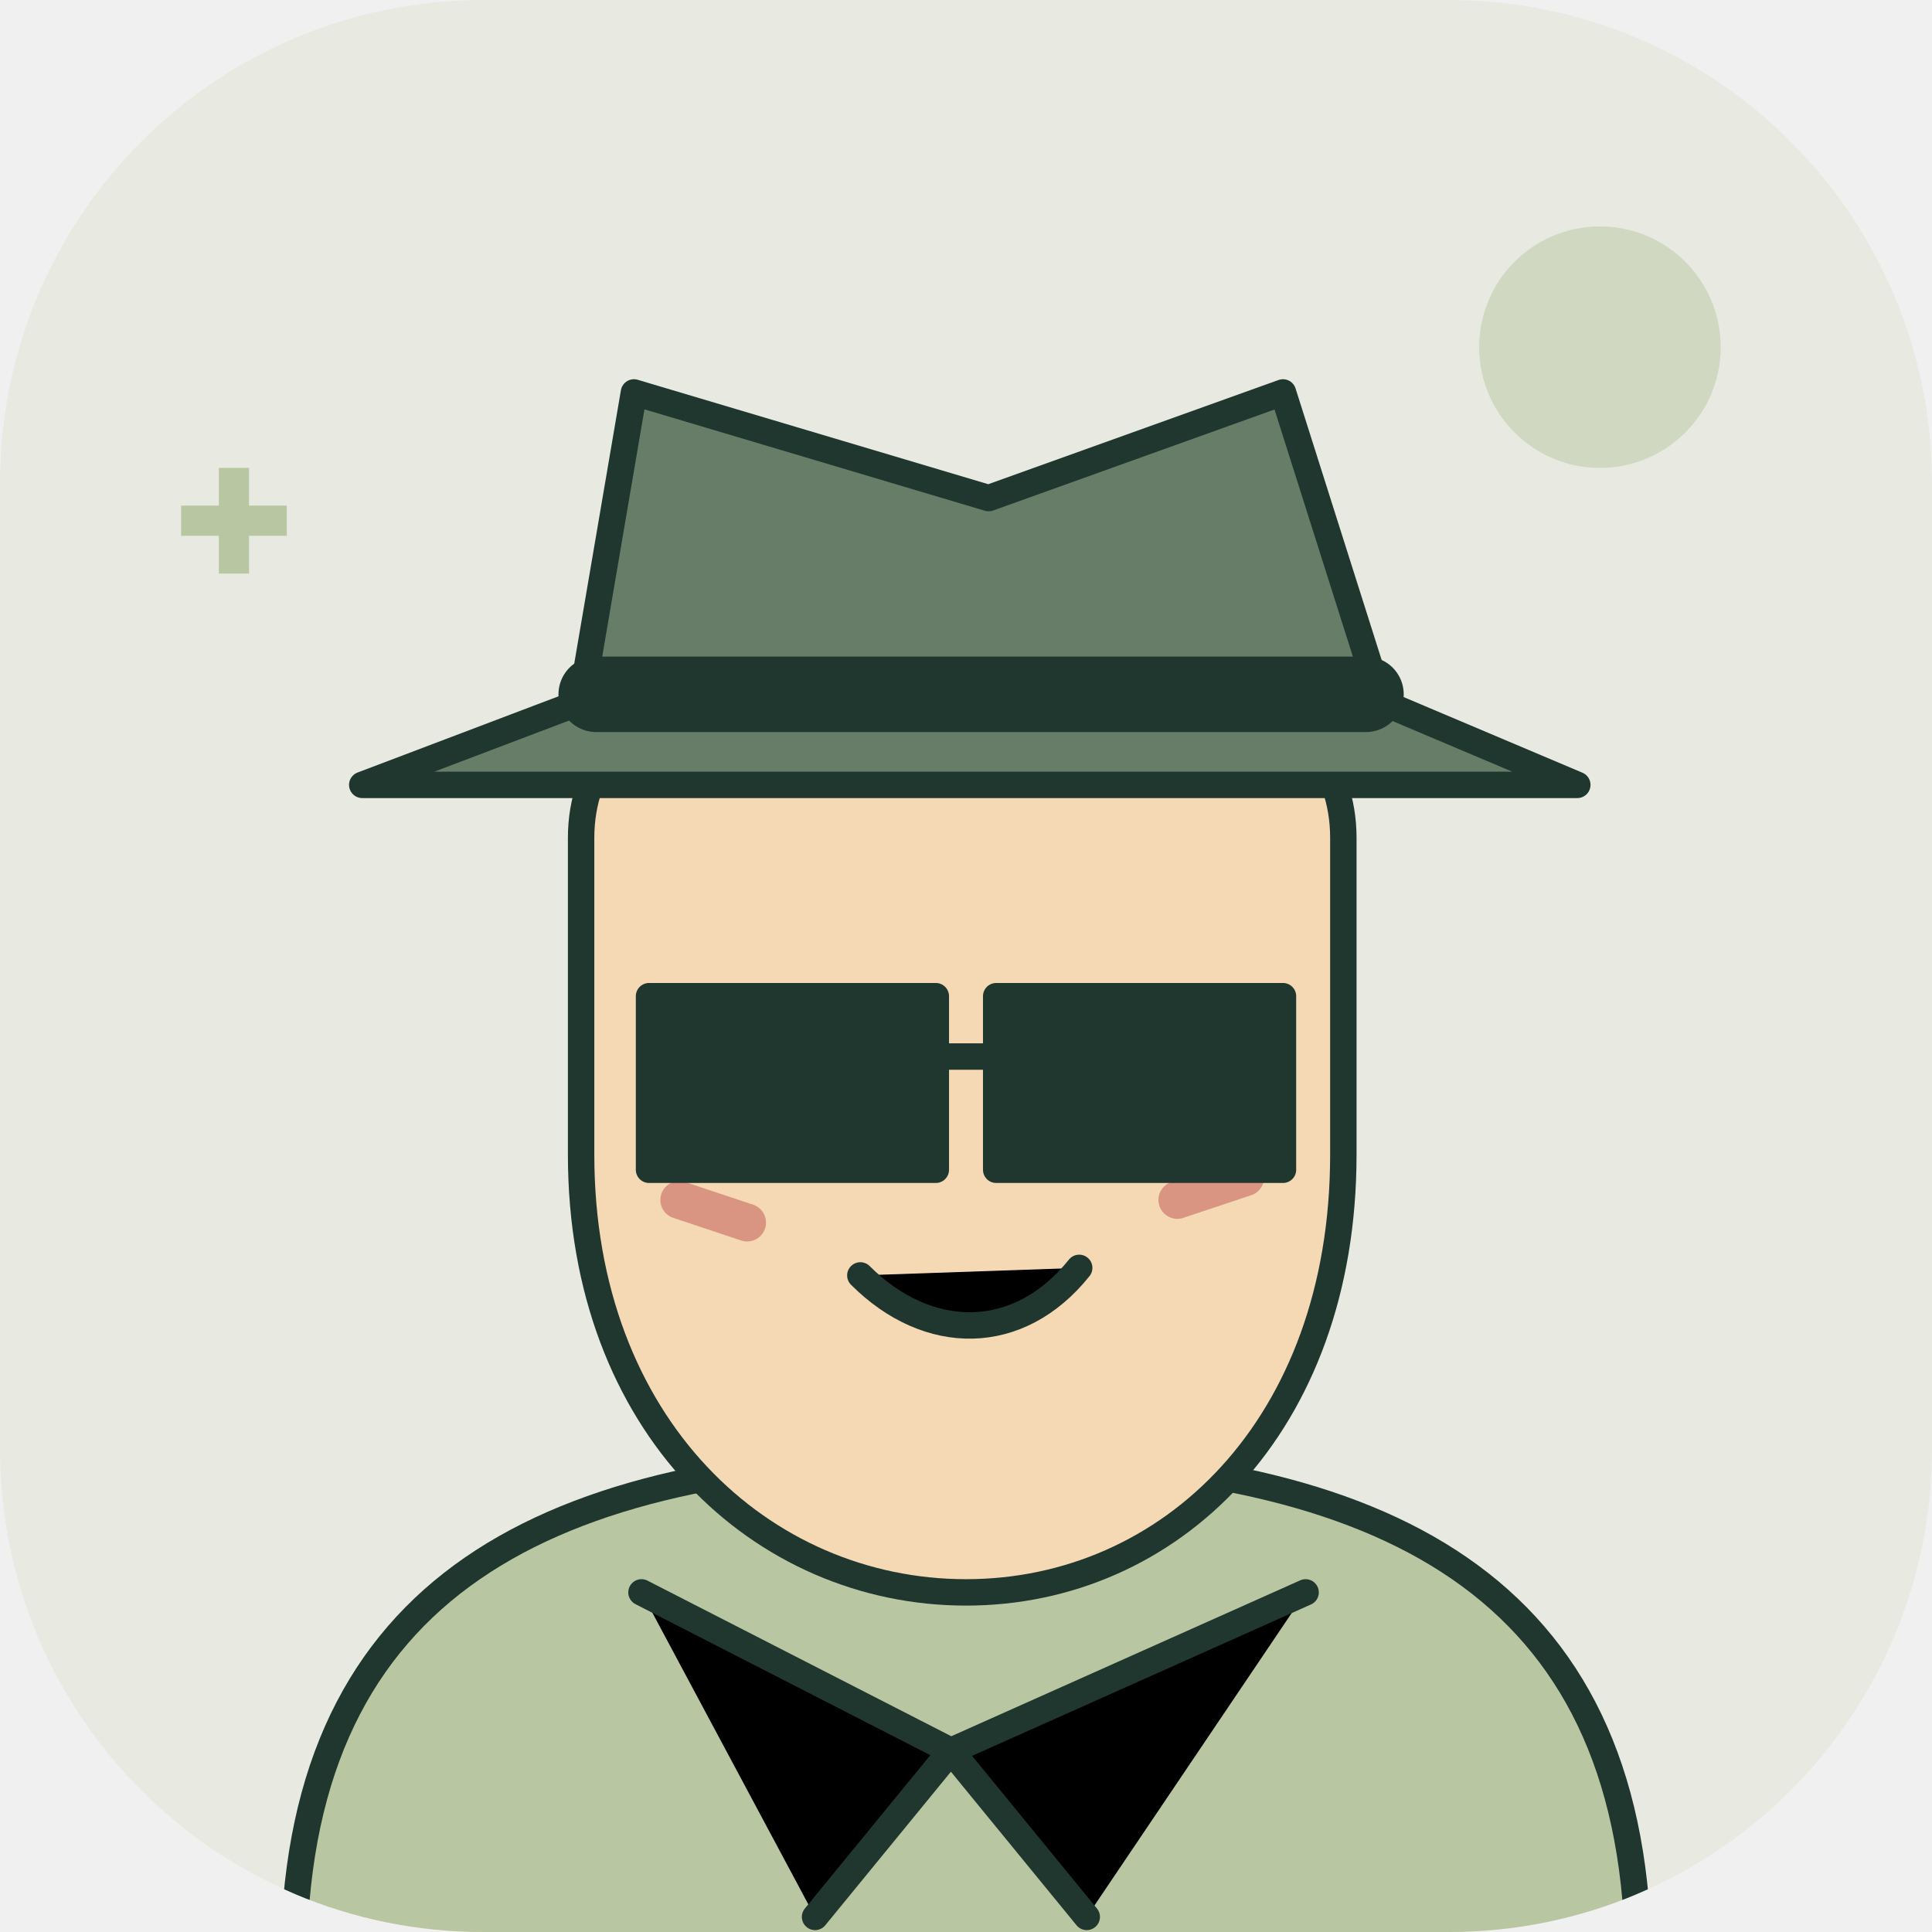
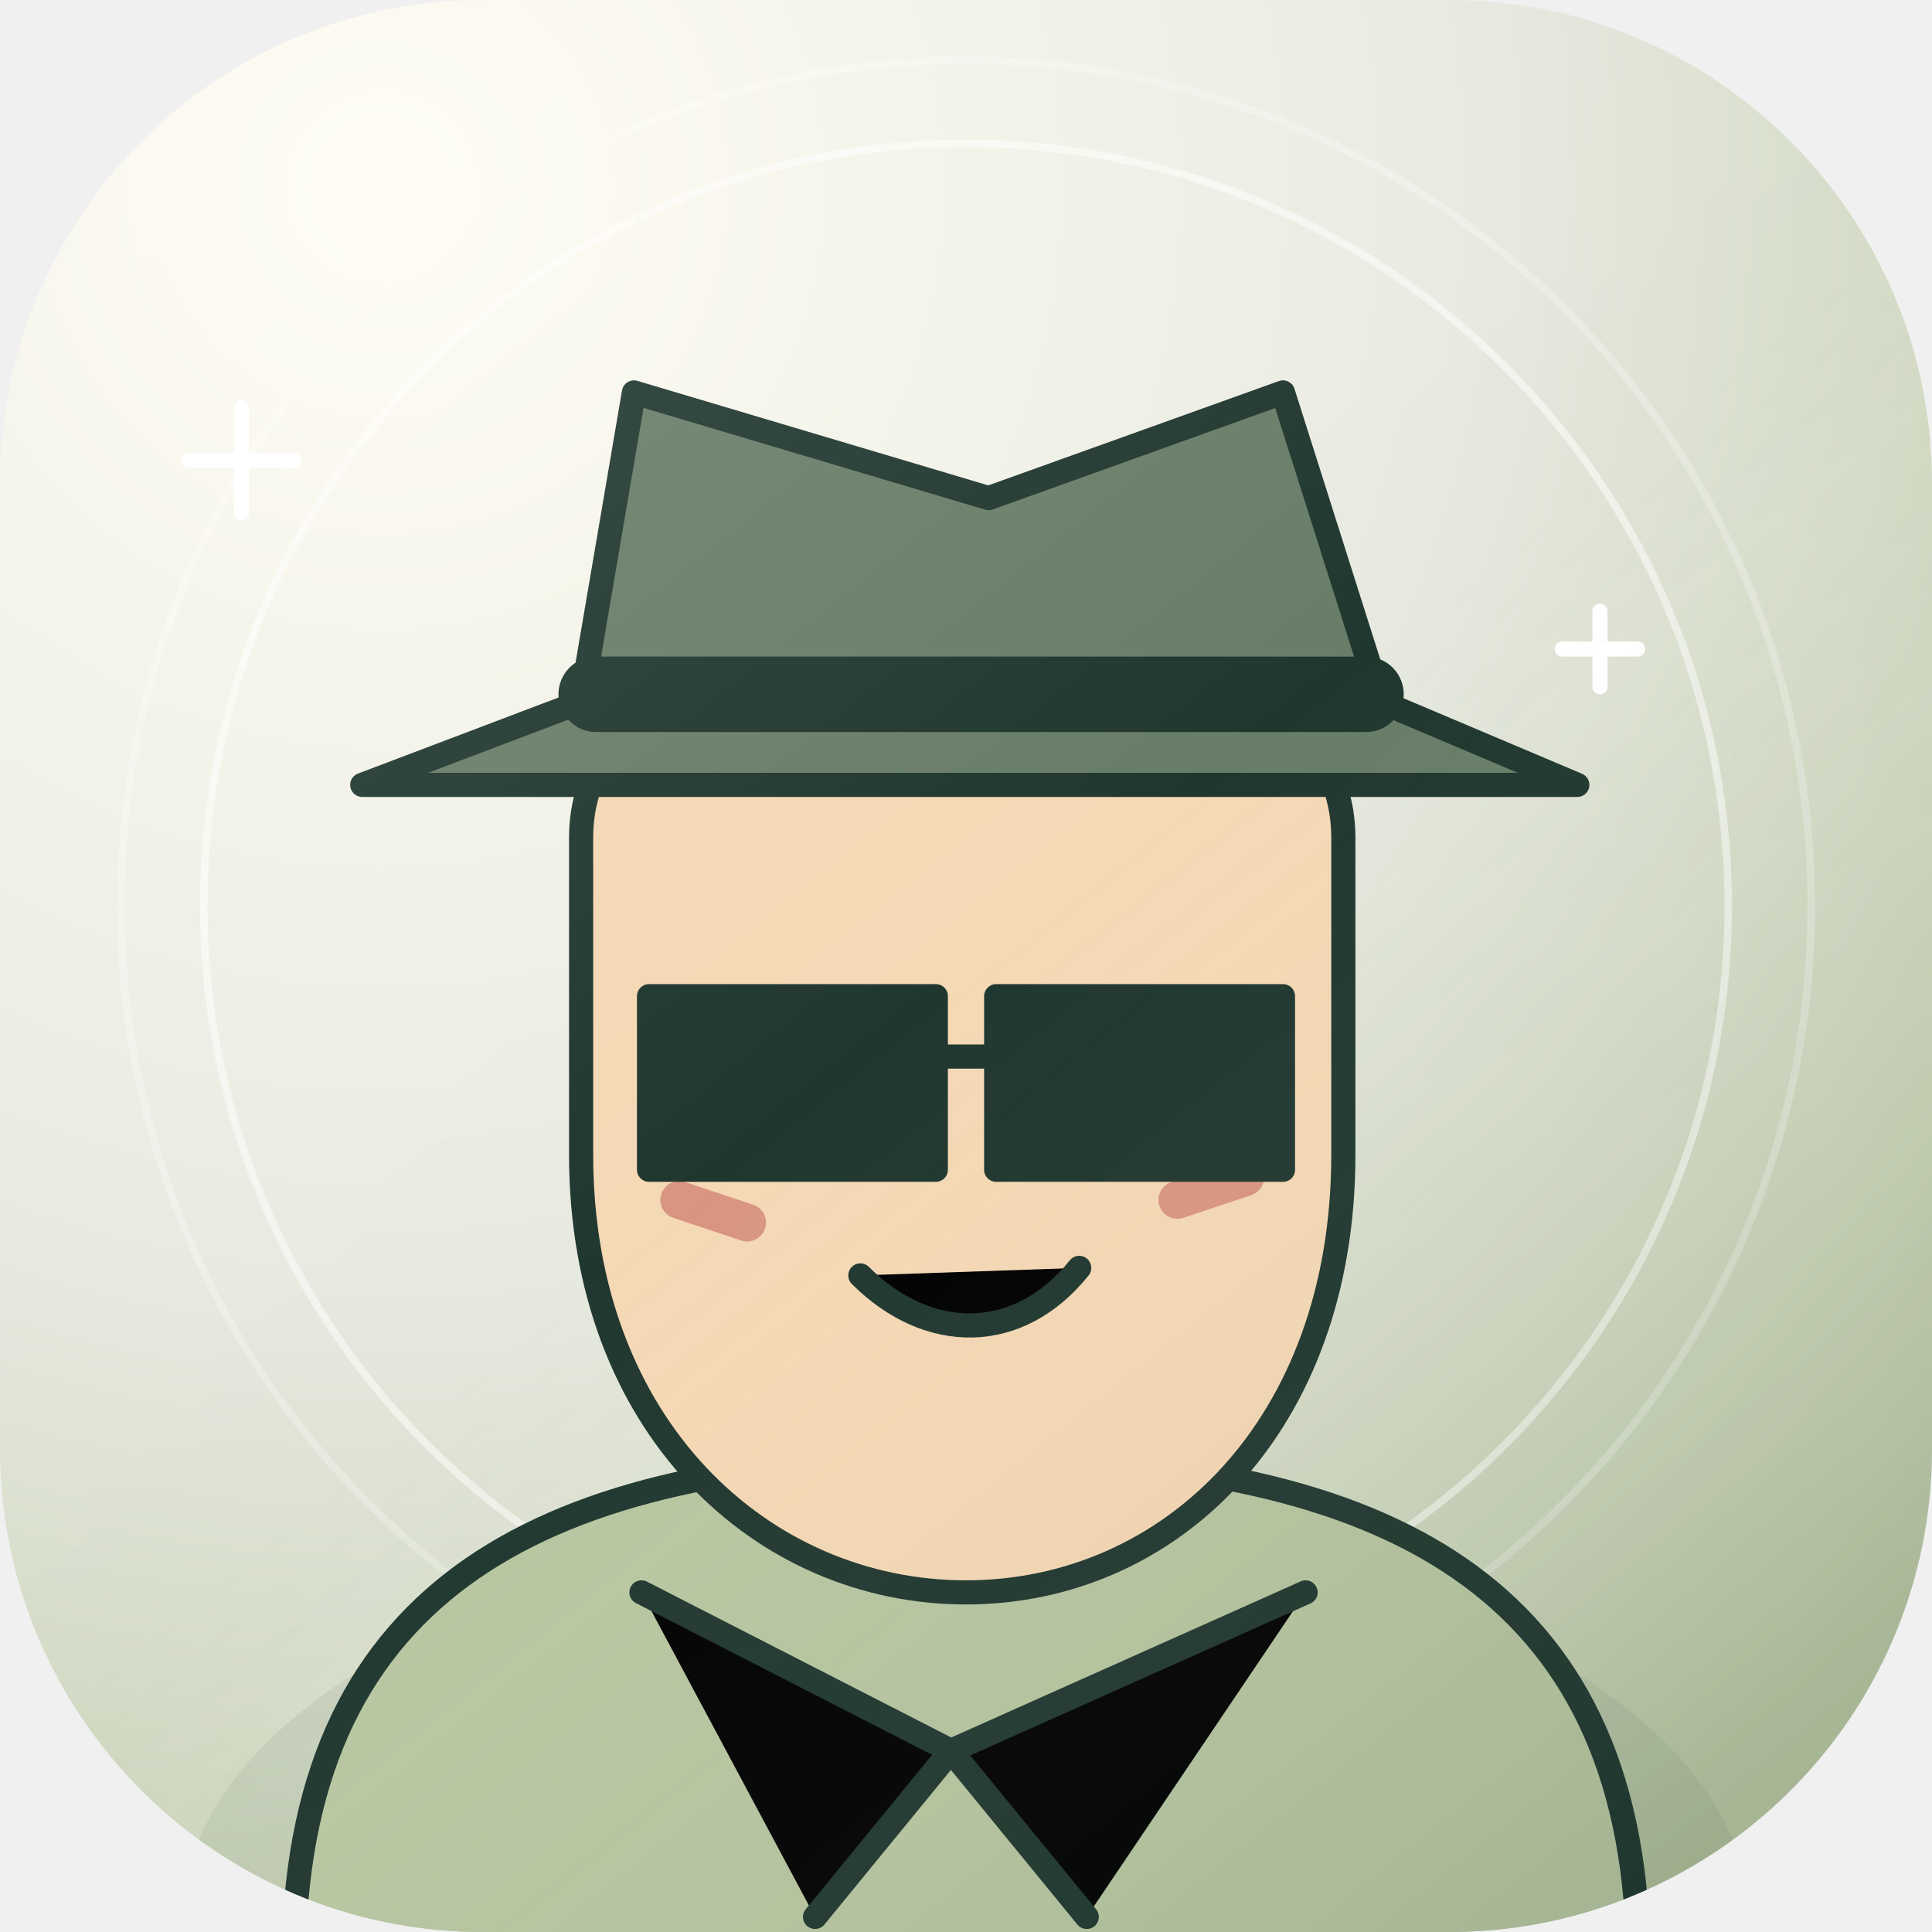
- <svg xmlns="http://www.w3.org/2000/svg" viewBox="0 0 256 256" width="256" height="256">
+ <svg xmlns="http://www.w3.org/2000/svg" viewBox="0 0 256 256" width="512" height="512">
  <defs>
    <clipPath id="crop">
      <rect width="256" height="256" rx="64" />
    </clipPath>
+     <radialGradient id="back" cx=".2" cy=".1" r="1.1">
+       <stop stop-color="#FFFCF1" />
+       <stop offset=".5" stop-color="#E8EAE1" />
+       <stop offset="1" stop-color="#B8C6A1" />
+     </radialGradient>
+     <linearGradient id="light" x2=".8" y2="1">
+       <stop stop-color="#FFF" stop-opacity=".18" />
+       <stop offset=".55" stop-color="#FFF" stop-opacity="0" />
+       <stop offset="1" stop-color="#20372F" stop-opacity=".12" />
+     </linearGradient>
  </defs>
  <g clip-path="url(#crop)">
-     <rect width="256" height="256" fill="#E8EAE1" />
-     <circle cx="212" cy="46" r="16" fill="#B8C6A1" opacity=".5" />
-     <path d="M24 69h14m-7-7v14" stroke="#B8C6A1" stroke-width="4" />
-     <g stroke="#20372F" stroke-width="3.5" stroke-linecap="round" stroke-linejoin="round">
+     <rect width="256" height="256" fill="url(#back)" />
+     <circle cx="128" cy="120" r="101" fill="none" stroke="#FFF" stroke-opacity=".5" />
+     <circle cx="128" cy="120" r="112" fill="none" stroke="#FFF" stroke-opacity=".25" />
+     <ellipse cx="128" cy="255" rx="104" ry="53" fill="#20372F" opacity=".07" />
+     <path d="M25 61h14m-7-7v14m175 18h10m-5-5v10" stroke="#FFF" stroke-width="2" stroke-linecap="round" />
+     <g stroke="#20372F" stroke-width="3.2" stroke-linecap="round" stroke-linejoin="round">
      <path d="M39 256c2-47 35-63 89-63s87 16 89 63" fill="#B8C6A1" />
      <path d="M77 111c0-39 101-39 101 0v42c0 36-23 58-50 58s-51-22-51-58Z" fill="#F5D8B4" />
      <path d="M105 138v7m46-7v7" stroke-width="6" />
      <path d="M114 169c9 9 21 9 29-1" />
      <path d="m90 159 9 3m57-3 9-3" stroke="#D99581" stroke-width="5" />
      <path d="m48 104 29-11 7-41 47 14 39-14 13 41 26 11Z" fill="#687D68" />
      <path d="M79 92h102" stroke-width="10" />
      <path d="M86 132h38v23H86Zm46 0h38v23h-38Zm-8 8h8" fill="#20372F" />
      <path d="m85 211 41 21-18 22m65-43-47 21 18 22" />
    </g>
+     <rect width="256" height="256" fill="url(#light)" />
  </g>
</svg>
